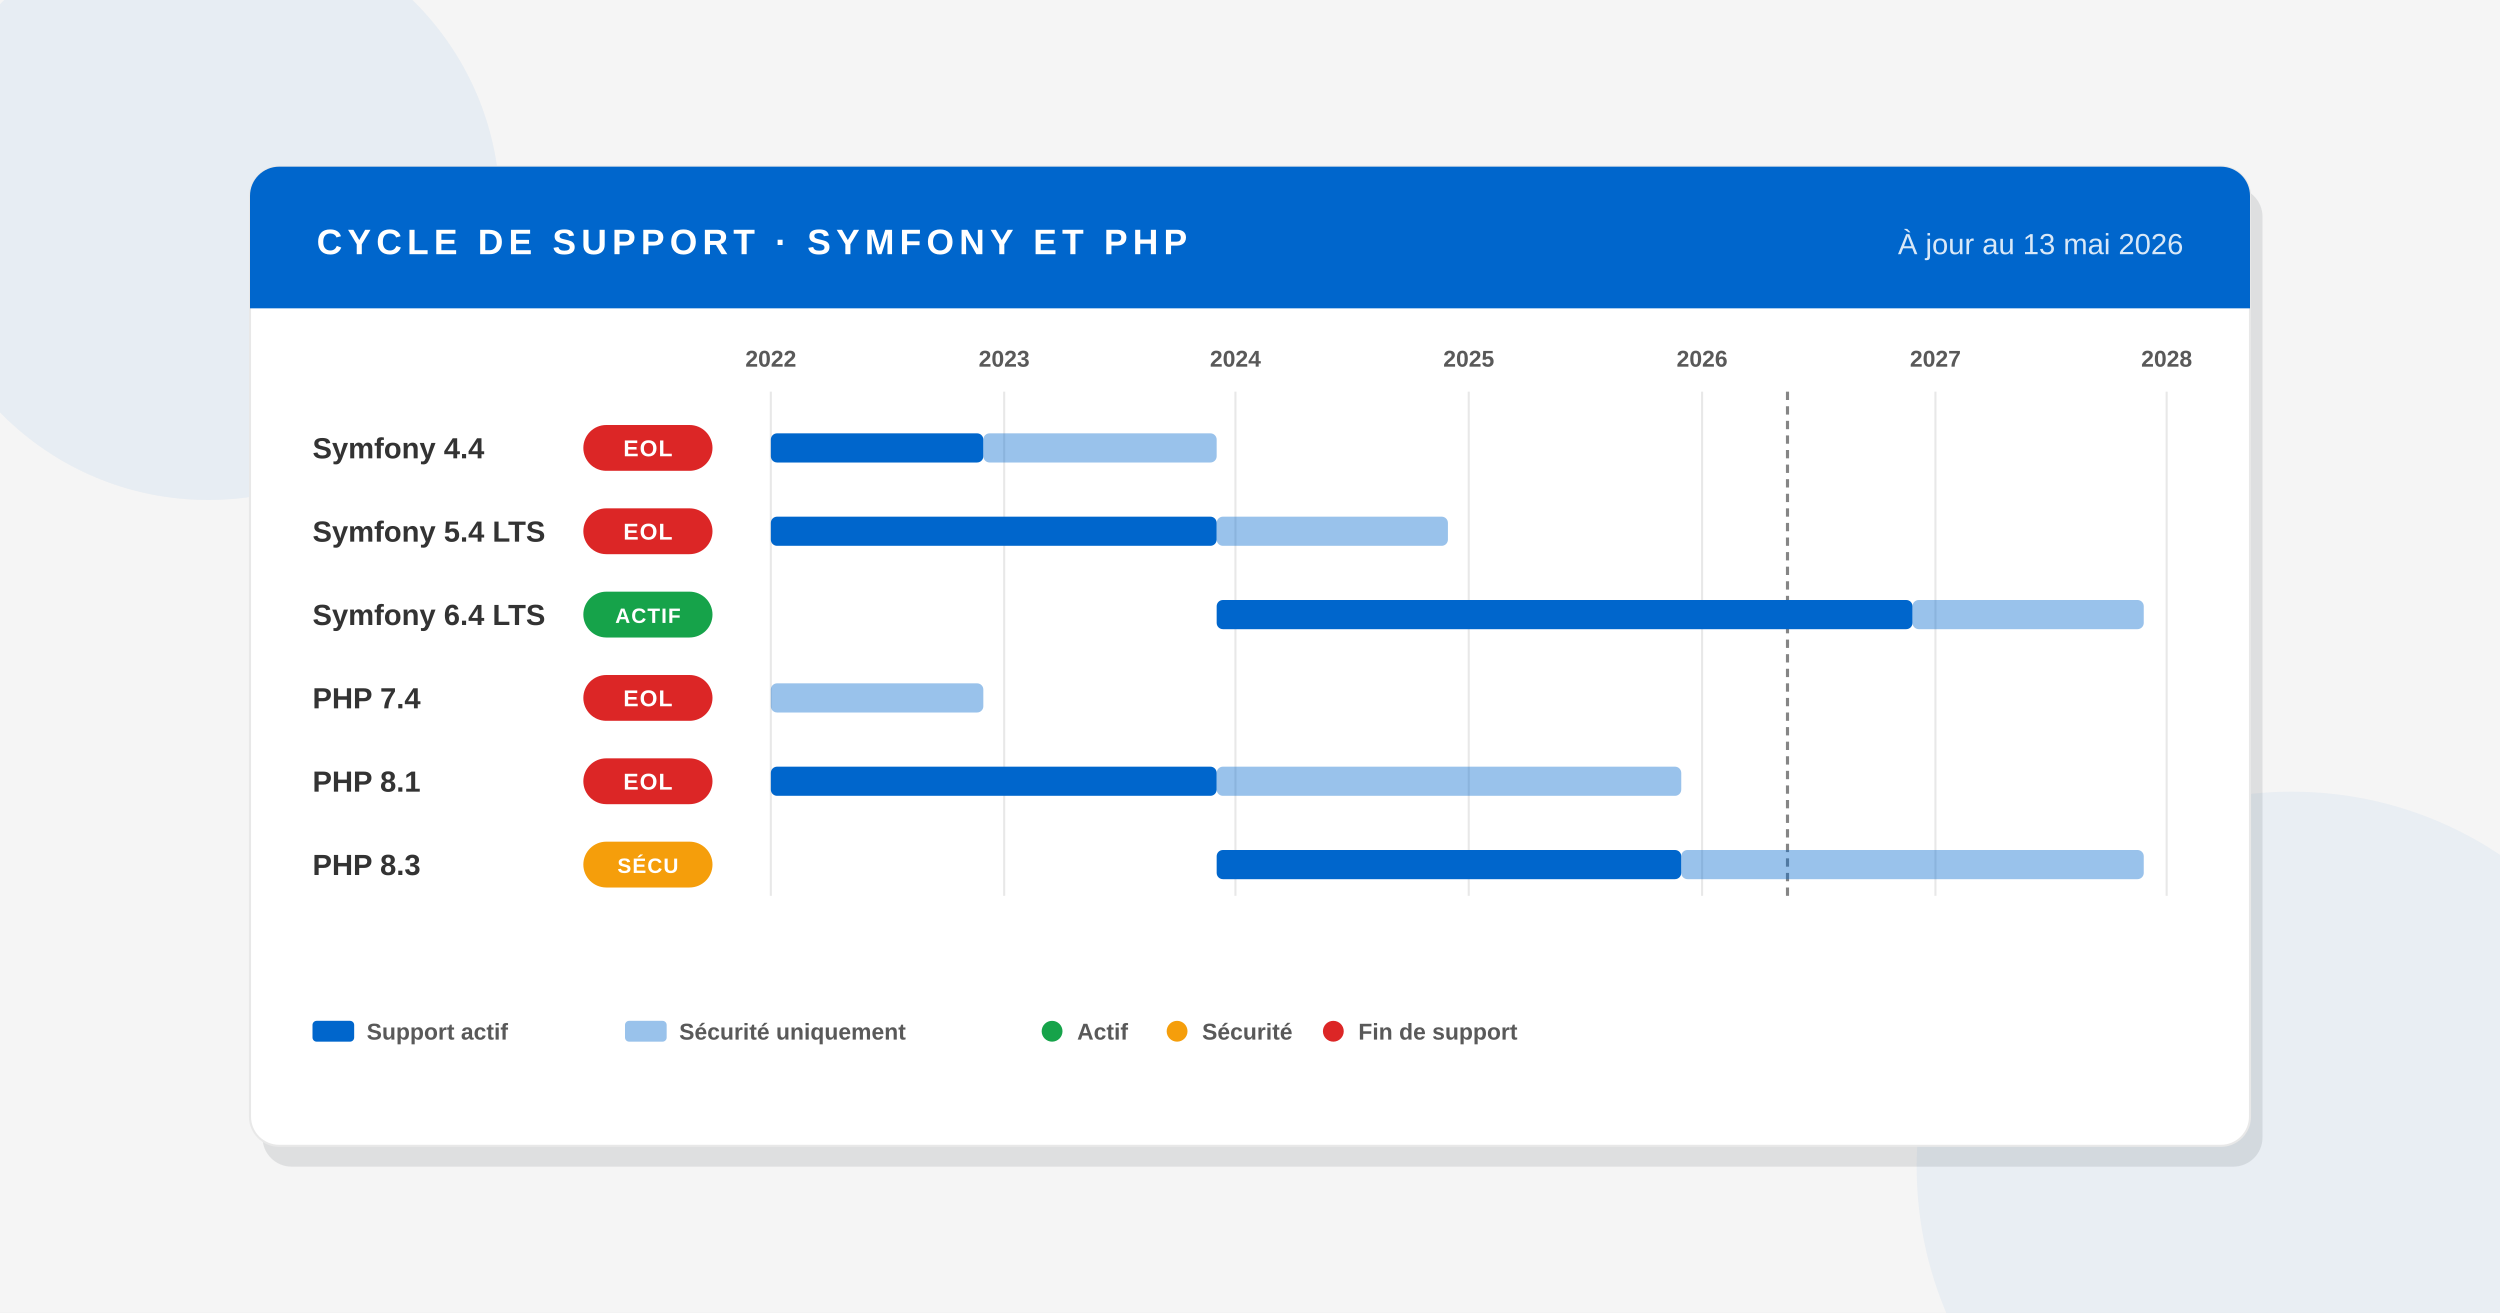
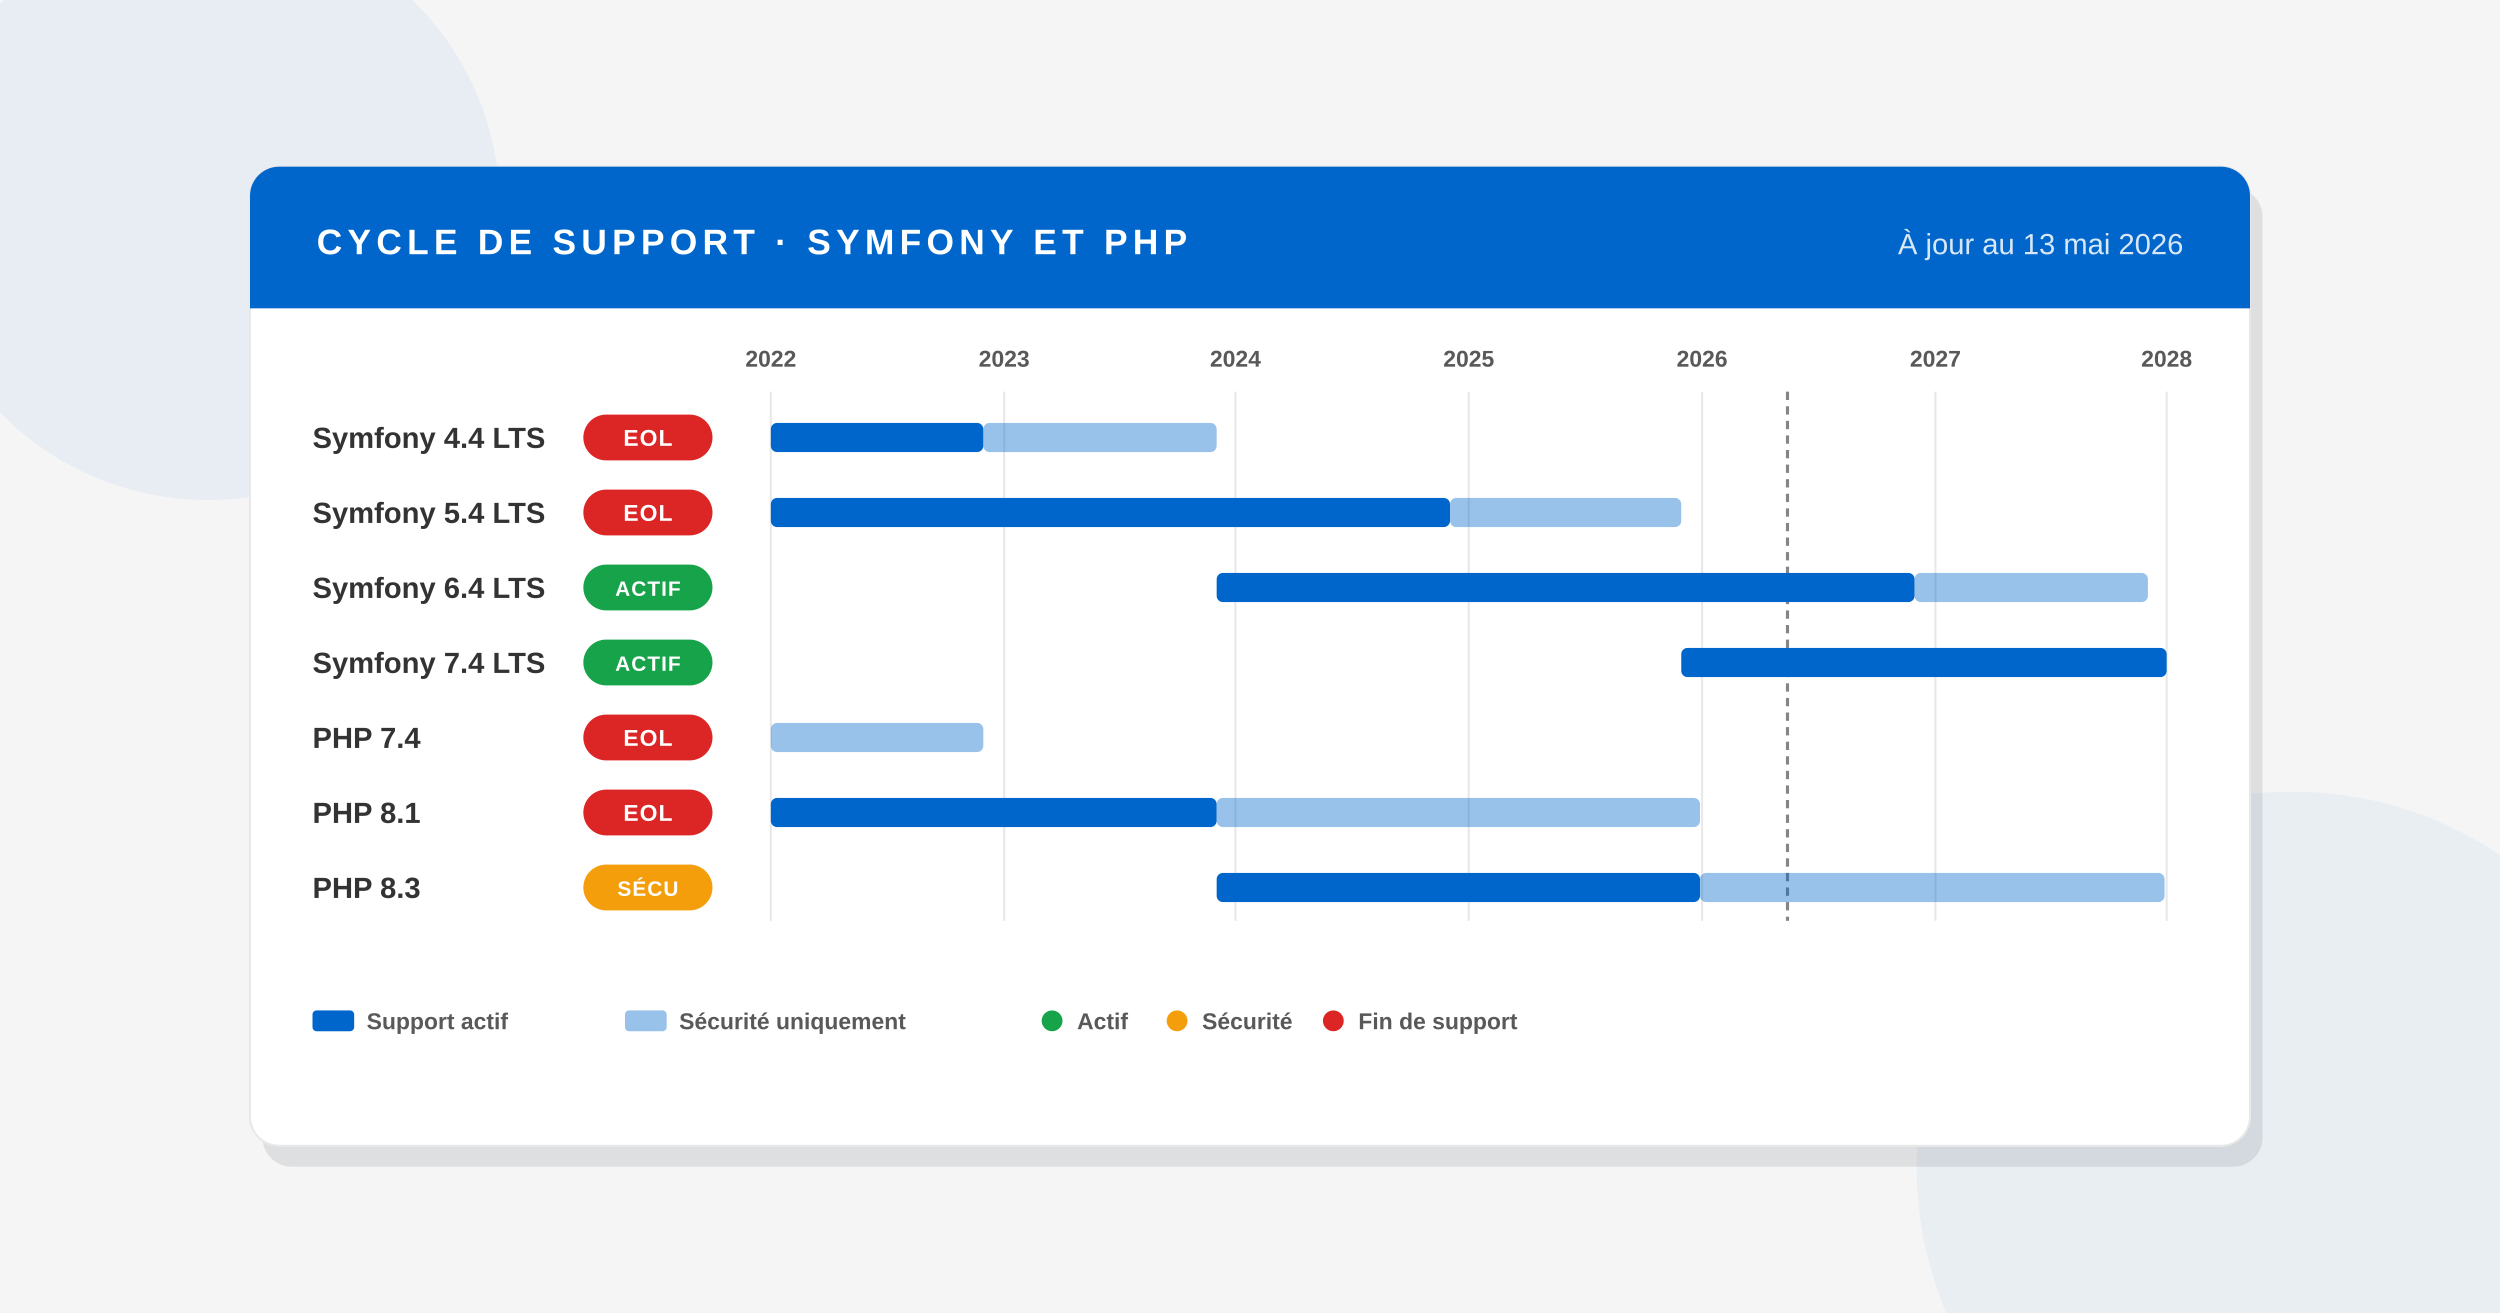
- <svg xmlns="http://www.w3.org/2000/svg" viewBox="0 0 1200 630" width="1200" height="630" role="img" aria-label="Cycle de support Symfony et PHP au 13 mai 2026 : Symfony 4.4 EOL, 5.4 LTS EOL, 6.4 LTS actif, PHP 7.4 EOL, 8.1 EOL, 8.3 en support securite uniquement">
+ <svg xmlns="http://www.w3.org/2000/svg" viewBox="0 0 1200 630" width="1200" height="630" role="img" aria-label="Cycle de support Symfony et PHP au 13 mai 2026 : Symfony 4.4 LTS et 5.4 LTS EOL, 6.4 LTS et 7.4 LTS actifs, PHP 7.4 et 8.1 EOL, 8.3 en support securite uniquement">
  <rect width="1200" height="630" fill="#f5f5f5" />
  <circle cx="100" cy="100" r="140" fill="#0066cc" opacity="0.06" />
  <circle cx="1100" cy="560" r="180" fill="#0066cc" opacity="0.05" />
  <g transform="translate(120, 80)">
    <rect x="6" y="10" width="960" height="470" rx="14" fill="#0f1722" opacity="0.10" />
    <rect width="960" height="470" rx="14" fill="#ffffff" />
    <rect width="960" height="470" rx="14" fill="none" stroke="#e8e8e8" stroke-width="1" />
    <path d="M0 14 a14 14 0 0 1 14 -14 h932 a14 14 0 0 1 14 14 v54 h-960 z" fill="#0066cc" />
    <text x="32" y="42" font-family="Arial, Helvetica, sans-serif" font-size="17" font-weight="700" fill="#ffffff" letter-spacing="2.5">CYCLE DE SUPPORT · SYMFONY ET PHP</text>
    <text x="928" y="42" font-family="Arial, Helvetica, sans-serif" font-size="14" font-weight="500" fill="#ffffff" opacity="0.85" text-anchor="end">À jour au 13 mai 2026</text>
    <g font-family="Arial, Helvetica, sans-serif" font-size="11" font-weight="600" fill="#595959" text-anchor="middle">
      <text x="250" y="96">2022</text>
      <text x="362" y="96">2023</text>
      <text x="473" y="96">2024</text>
      <text x="585" y="96">2025</text>
      <text x="697" y="96">2026</text>
      <text x="809" y="96">2027</text>
      <text x="920" y="96">2028</text>
    </g>
    <g stroke="#e8e8e8" stroke-width="1">
-       <line x1="250" y1="108" x2="250" y2="350" />
-       <line x1="362" y1="108" x2="362" y2="350" />
-       <line x1="473" y1="108" x2="473" y2="350" />
-       <line x1="585" y1="108" x2="585" y2="350" />
-       <line x1="697" y1="108" x2="697" y2="350" />
-       <line x1="809" y1="108" x2="809" y2="350" />
-       <line x1="920" y1="108" x2="920" y2="350" />
+       <line x1="250" y1="108" x2="250" y2="362" />
+       <line x1="362" y1="108" x2="362" y2="362" />
+       <line x1="473" y1="108" x2="473" y2="362" />
+       <line x1="585" y1="108" x2="585" y2="362" />
+       <line x1="697" y1="108" x2="697" y2="362" />
+       <line x1="809" y1="108" x2="809" y2="362" />
+       <line x1="920" y1="108" x2="920" y2="362" />
    </g>
-     <line x1="738" y1="108" x2="738" y2="350" stroke="#333333" stroke-width="1.5" stroke-dasharray="4 3" opacity="0.6" />
-     <g transform="translate(0, 135)">
-       <text x="30" y="5" font-family="Arial, Helvetica, sans-serif" font-size="14" font-weight="600" fill="#333333">Symfony 4.4</text>
+     <line x1="738" y1="108" x2="738" y2="362" stroke="#333333" stroke-width="1.5" stroke-dasharray="4 3" opacity="0.6" />
+     <g transform="translate(0, 130)">
+       <text x="30" y="5" font-family="Arial, Helvetica, sans-serif" font-size="14" font-weight="600" fill="#333333">Symfony 4.4 LTS</text>
      <rect x="160" y="-11" width="62" height="22" rx="11" fill="#dc2626" />
      <text x="191" y="4" font-family="Arial, Helvetica, sans-serif" font-size="11" font-weight="700" fill="#ffffff" text-anchor="middle" letter-spacing="0.5">EOL</text>
      <rect x="250" y="-7" width="102" height="14" rx="3" fill="#0066cc" />
      <rect x="352" y="-7" width="112" height="14" rx="3" fill="#0066cc" opacity="0.4" />
    </g>
-     <g transform="translate(0, 175)">
+     <g transform="translate(0, 166)">
      <text x="30" y="5" font-family="Arial, Helvetica, sans-serif" font-size="14" font-weight="600" fill="#333333">Symfony 5.4 LTS</text>
      <rect x="160" y="-11" width="62" height="22" rx="11" fill="#dc2626" />
      <text x="191" y="4" font-family="Arial, Helvetica, sans-serif" font-size="11" font-weight="700" fill="#ffffff" text-anchor="middle" letter-spacing="0.5">EOL</text>
-       <rect x="250" y="-7" width="214" height="14" rx="3" fill="#0066cc" />
-       <rect x="464" y="-7" width="111" height="14" rx="3" fill="#0066cc" opacity="0.4" />
+       <rect x="250" y="-7" width="326" height="14" rx="3" fill="#0066cc" />
+       <rect x="576" y="-7" width="111" height="14" rx="3" fill="#0066cc" opacity="0.4" />
    </g>
-     <g transform="translate(0, 215)">
+     <g transform="translate(0, 202)">
      <text x="30" y="5" font-family="Arial, Helvetica, sans-serif" font-size="14" font-weight="600" fill="#333333">Symfony 6.4 LTS</text>
      <rect x="160" y="-11" width="62" height="22" rx="11" fill="#16a34a" />
      <text x="191" y="4" font-family="Arial, Helvetica, sans-serif" font-size="10" font-weight="700" fill="#ffffff" text-anchor="middle" letter-spacing="0.5">ACTIF</text>
-       <rect x="464" y="-7" width="334" height="14" rx="3" fill="#0066cc" />
-       <rect x="798" y="-7" width="111" height="14" rx="3" fill="#0066cc" opacity="0.4" />
+       <rect x="464" y="-7" width="335" height="14" rx="3" fill="#0066cc" />
+       <rect x="799" y="-7" width="112" height="14" rx="3" fill="#0066cc" opacity="0.4" />
    </g>
-     <g transform="translate(0, 255)">
+     <g transform="translate(0, 238)">
+       <text x="30" y="5" font-family="Arial, Helvetica, sans-serif" font-size="14" font-weight="600" fill="#333333">Symfony 7.4 LTS</text>
+       <rect x="160" y="-11" width="62" height="22" rx="11" fill="#16a34a" />
+       <text x="191" y="4" font-family="Arial, Helvetica, sans-serif" font-size="10" font-weight="700" fill="#ffffff" text-anchor="middle" letter-spacing="0.5">ACTIF</text>
+       <rect x="687" y="-7" width="233" height="14" rx="3" fill="#0066cc" />
+     </g>
+     <g transform="translate(0, 274)">
      <text x="30" y="5" font-family="Arial, Helvetica, sans-serif" font-size="14" font-weight="600" fill="#333333">PHP 7.4</text>
      <rect x="160" y="-11" width="62" height="22" rx="11" fill="#dc2626" />
      <text x="191" y="4" font-family="Arial, Helvetica, sans-serif" font-size="11" font-weight="700" fill="#ffffff" text-anchor="middle" letter-spacing="0.5">EOL</text>
      <rect x="250" y="-7" width="102" height="14" rx="3" fill="#0066cc" opacity="0.4" />
    </g>
-     <g transform="translate(0, 295)">
+     <g transform="translate(0, 310)">
      <text x="30" y="5" font-family="Arial, Helvetica, sans-serif" font-size="14" font-weight="600" fill="#333333">PHP 8.1</text>
      <rect x="160" y="-11" width="62" height="22" rx="11" fill="#dc2626" />
      <text x="191" y="4" font-family="Arial, Helvetica, sans-serif" font-size="11" font-weight="700" fill="#ffffff" text-anchor="middle" letter-spacing="0.5">EOL</text>
      <rect x="250" y="-7" width="214" height="14" rx="3" fill="#0066cc" />
-       <rect x="464" y="-7" width="223" height="14" rx="3" fill="#0066cc" opacity="0.4" />
+       <rect x="464" y="-7" width="232" height="14" rx="3" fill="#0066cc" opacity="0.4" />
    </g>
-     <g transform="translate(0, 335)">
+     <g transform="translate(0, 346)">
      <text x="30" y="5" font-family="Arial, Helvetica, sans-serif" font-size="14" font-weight="600" fill="#333333">PHP 8.3</text>
      <rect x="160" y="-11" width="62" height="22" rx="11" fill="#f59e0b" />
      <text x="191" y="4" font-family="Arial, Helvetica, sans-serif" font-size="10" font-weight="700" fill="#ffffff" text-anchor="middle" letter-spacing="0.5">SÉCU</text>
-       <rect x="464" y="-7" width="223" height="14" rx="3" fill="#0066cc" />
-       <rect x="687" y="-7" width="222" height="14" rx="3" fill="#0066cc" opacity="0.4" />
+       <rect x="464" y="-7" width="232" height="14" rx="3" fill="#0066cc" />
+       <rect x="696" y="-7" width="223" height="14" rx="3" fill="#0066cc" opacity="0.4" />
    </g>
-     <g transform="translate(0, 410)">
+     <g transform="translate(0, 405)">
      <rect x="30" y="0" width="20" height="10" rx="2" fill="#0066cc" />
      <text x="56" y="9" font-family="Arial, Helvetica, sans-serif" font-size="11" font-weight="600" fill="#595959">Support actif</text>
      <rect x="180" y="0" width="20" height="10" rx="2" fill="#0066cc" opacity="0.4" />
      <text x="206" y="9" font-family="Arial, Helvetica, sans-serif" font-size="11" font-weight="600" fill="#595959">Sécurité uniquement</text>
      <circle cx="385" cy="5" r="5" fill="#16a34a" />
      <text x="397" y="9" font-family="Arial, Helvetica, sans-serif" font-size="11" font-weight="600" fill="#595959">Actif</text>
      <circle cx="445" cy="5" r="5" fill="#f59e0b" />
      <text x="457" y="9" font-family="Arial, Helvetica, sans-serif" font-size="11" font-weight="600" fill="#595959">Sécurité</text>
      <circle cx="520" cy="5" r="5" fill="#dc2626" />
      <text x="532" y="9" font-family="Arial, Helvetica, sans-serif" font-size="11" font-weight="600" fill="#595959">Fin de support</text>
    </g>
  </g>
</svg>
